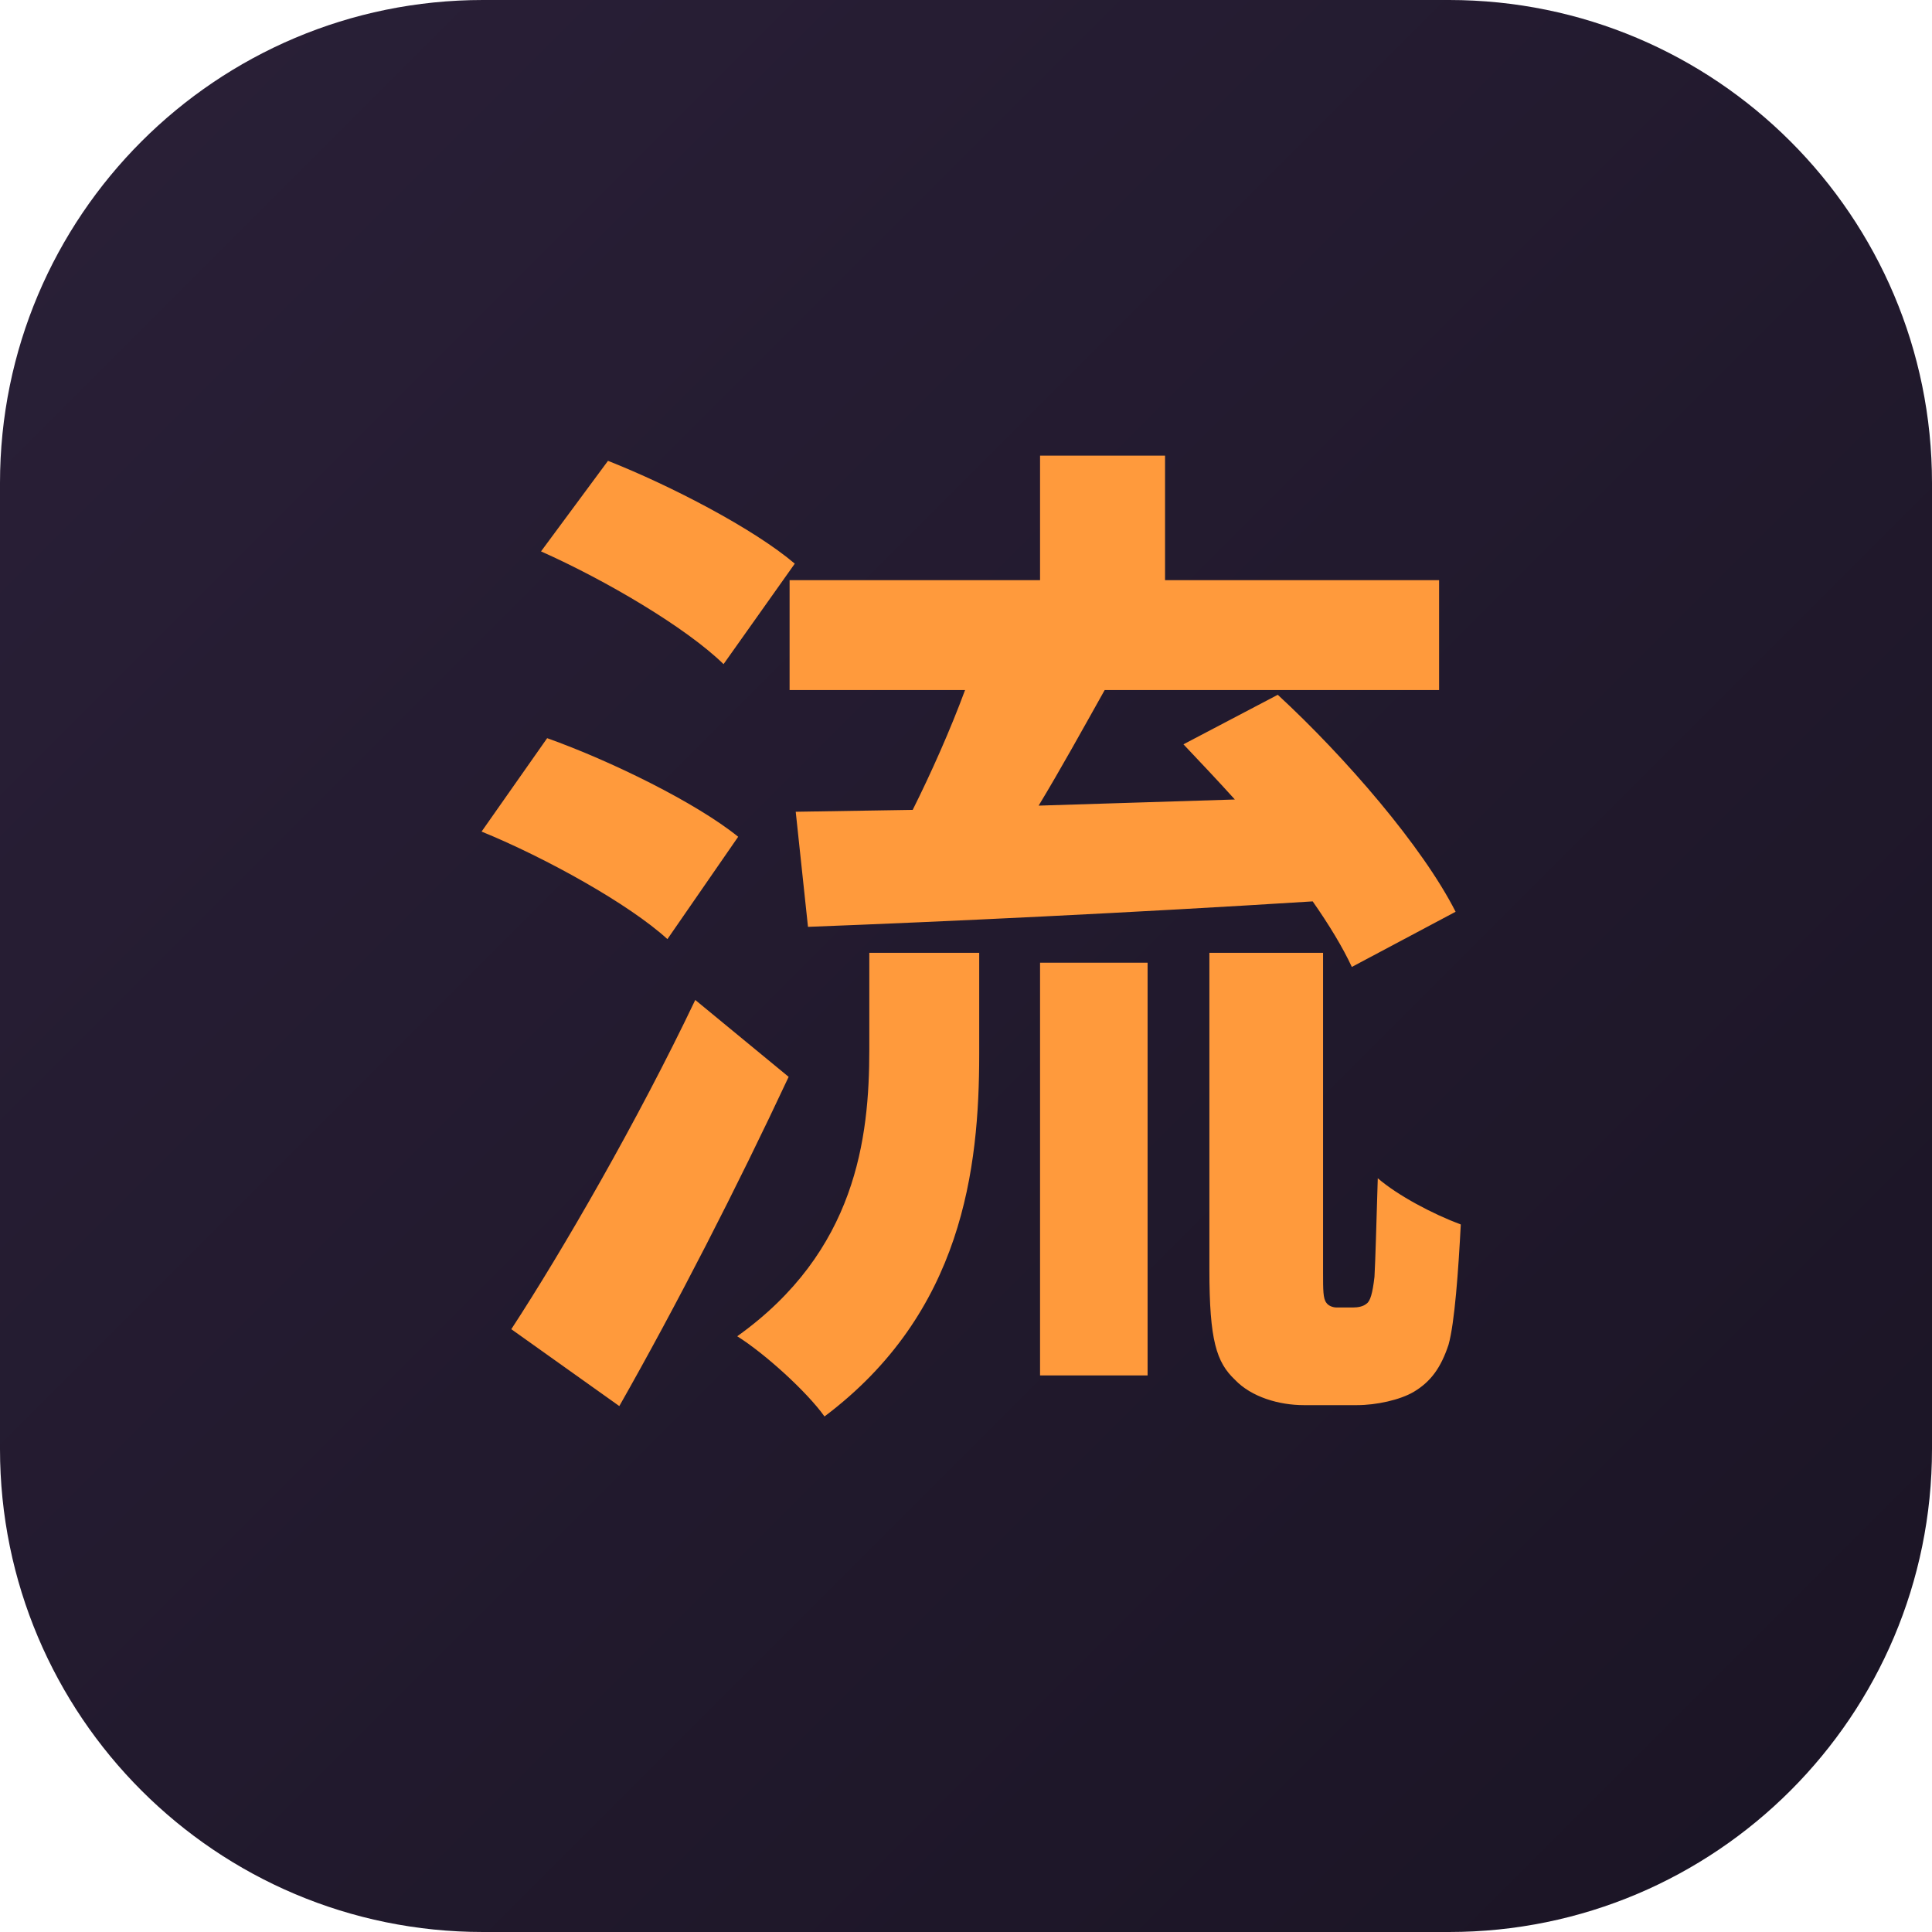
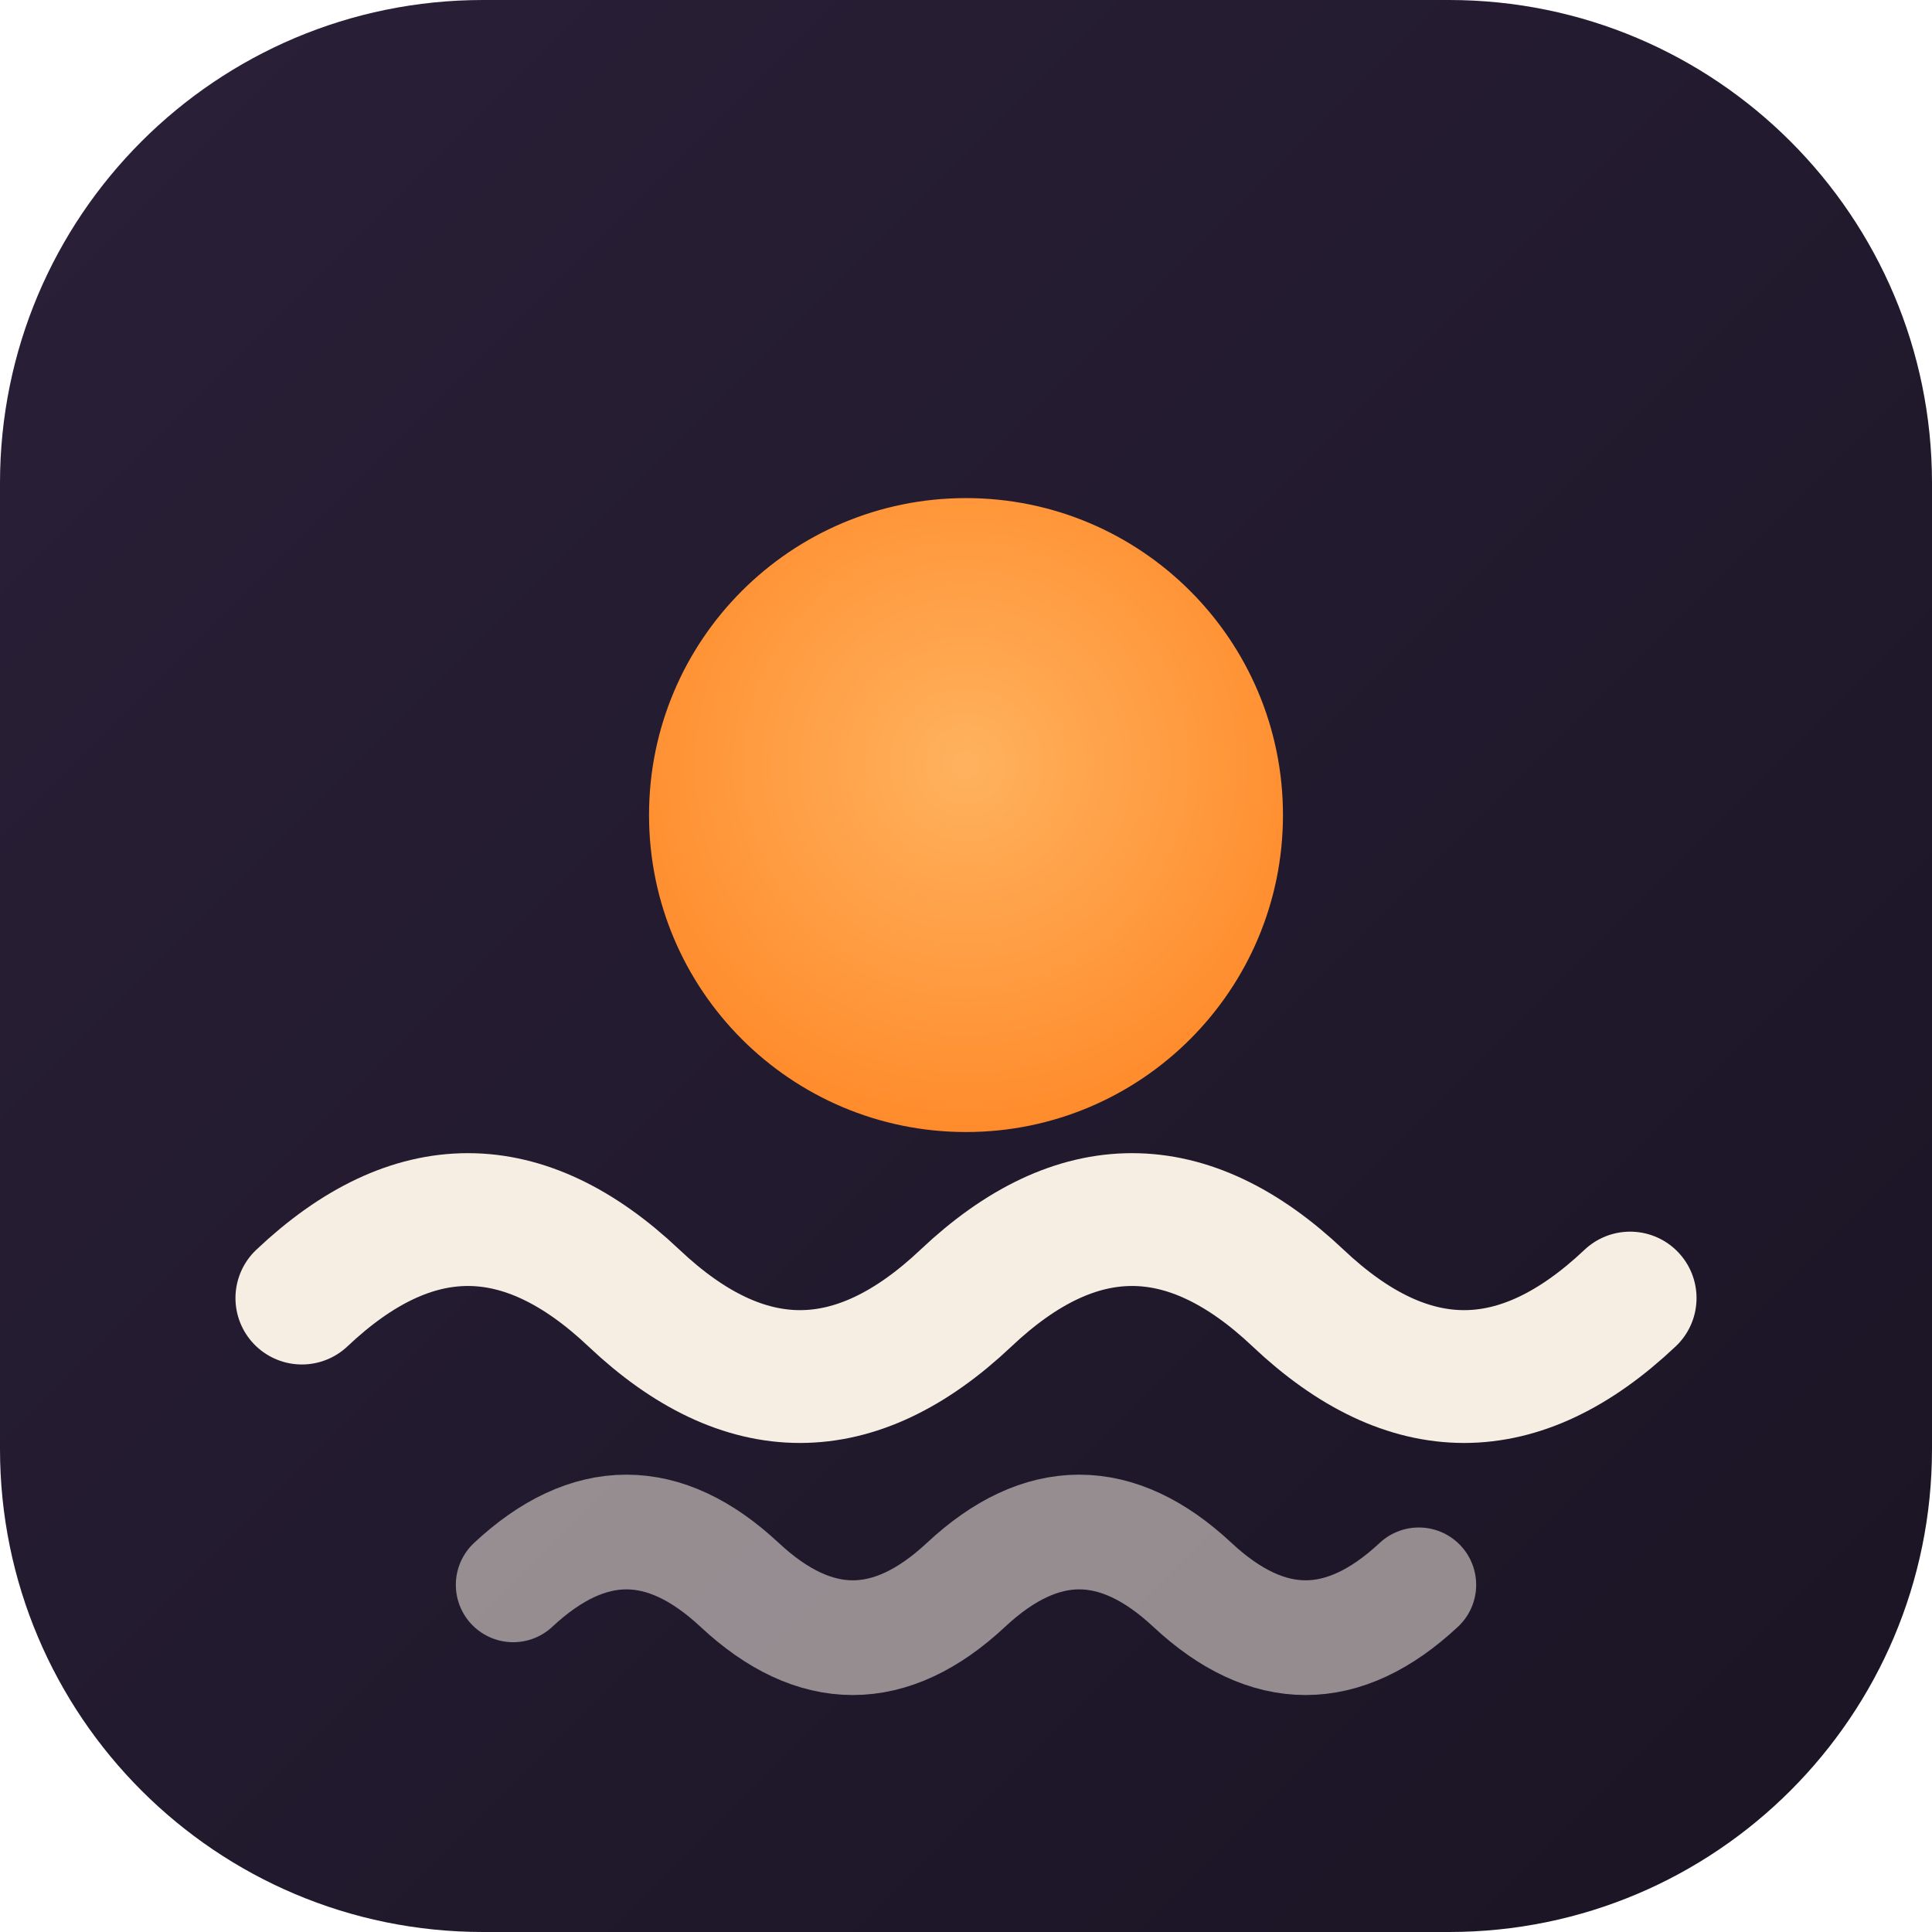
<svg xmlns="http://www.w3.org/2000/svg" viewBox="0 0 64 64">
  <defs>
    <linearGradient id="g" x1="0" y1="0" x2="1" y2="1">
      <stop offset="0" stop-color="#2A2038" />
      <stop offset="1" stop-color="#1A1424" />
    </linearGradient>
+     <radialGradient id="s" cx=".5" cy=".42" r=".6">
+       <stop offset="0" stop-color="#FFB25E" />
+       <stop offset="1" stop-color="#FF8A2A" />
+     </radialGradient>
  </defs>
  <rect width="64" height="64" rx="16" fill="url(#g)" />
-   <text x="32" y="44" text-anchor="middle" font-family="Songti SC,STSong,serif" font-weight="900" font-size="34" fill="#FF9A3C">流</text>
+   <circle cx="32" cy="27" r="10.5" fill="url(#s)" />
+   <path d="M10 43q5.5-5.2 11 0t11 0t11 0t11 0" fill="none" stroke="#F6EDE3" stroke-width="4.4" stroke-linecap="round" />
+   <path d="M17 52.5q3.75-3.5 7.5 0t7.5 0t7.5 0t7.5 0" fill="none" stroke="#F6EDE3" stroke-opacity=".55" stroke-width="3.8" stroke-linecap="round" />
</svg>
